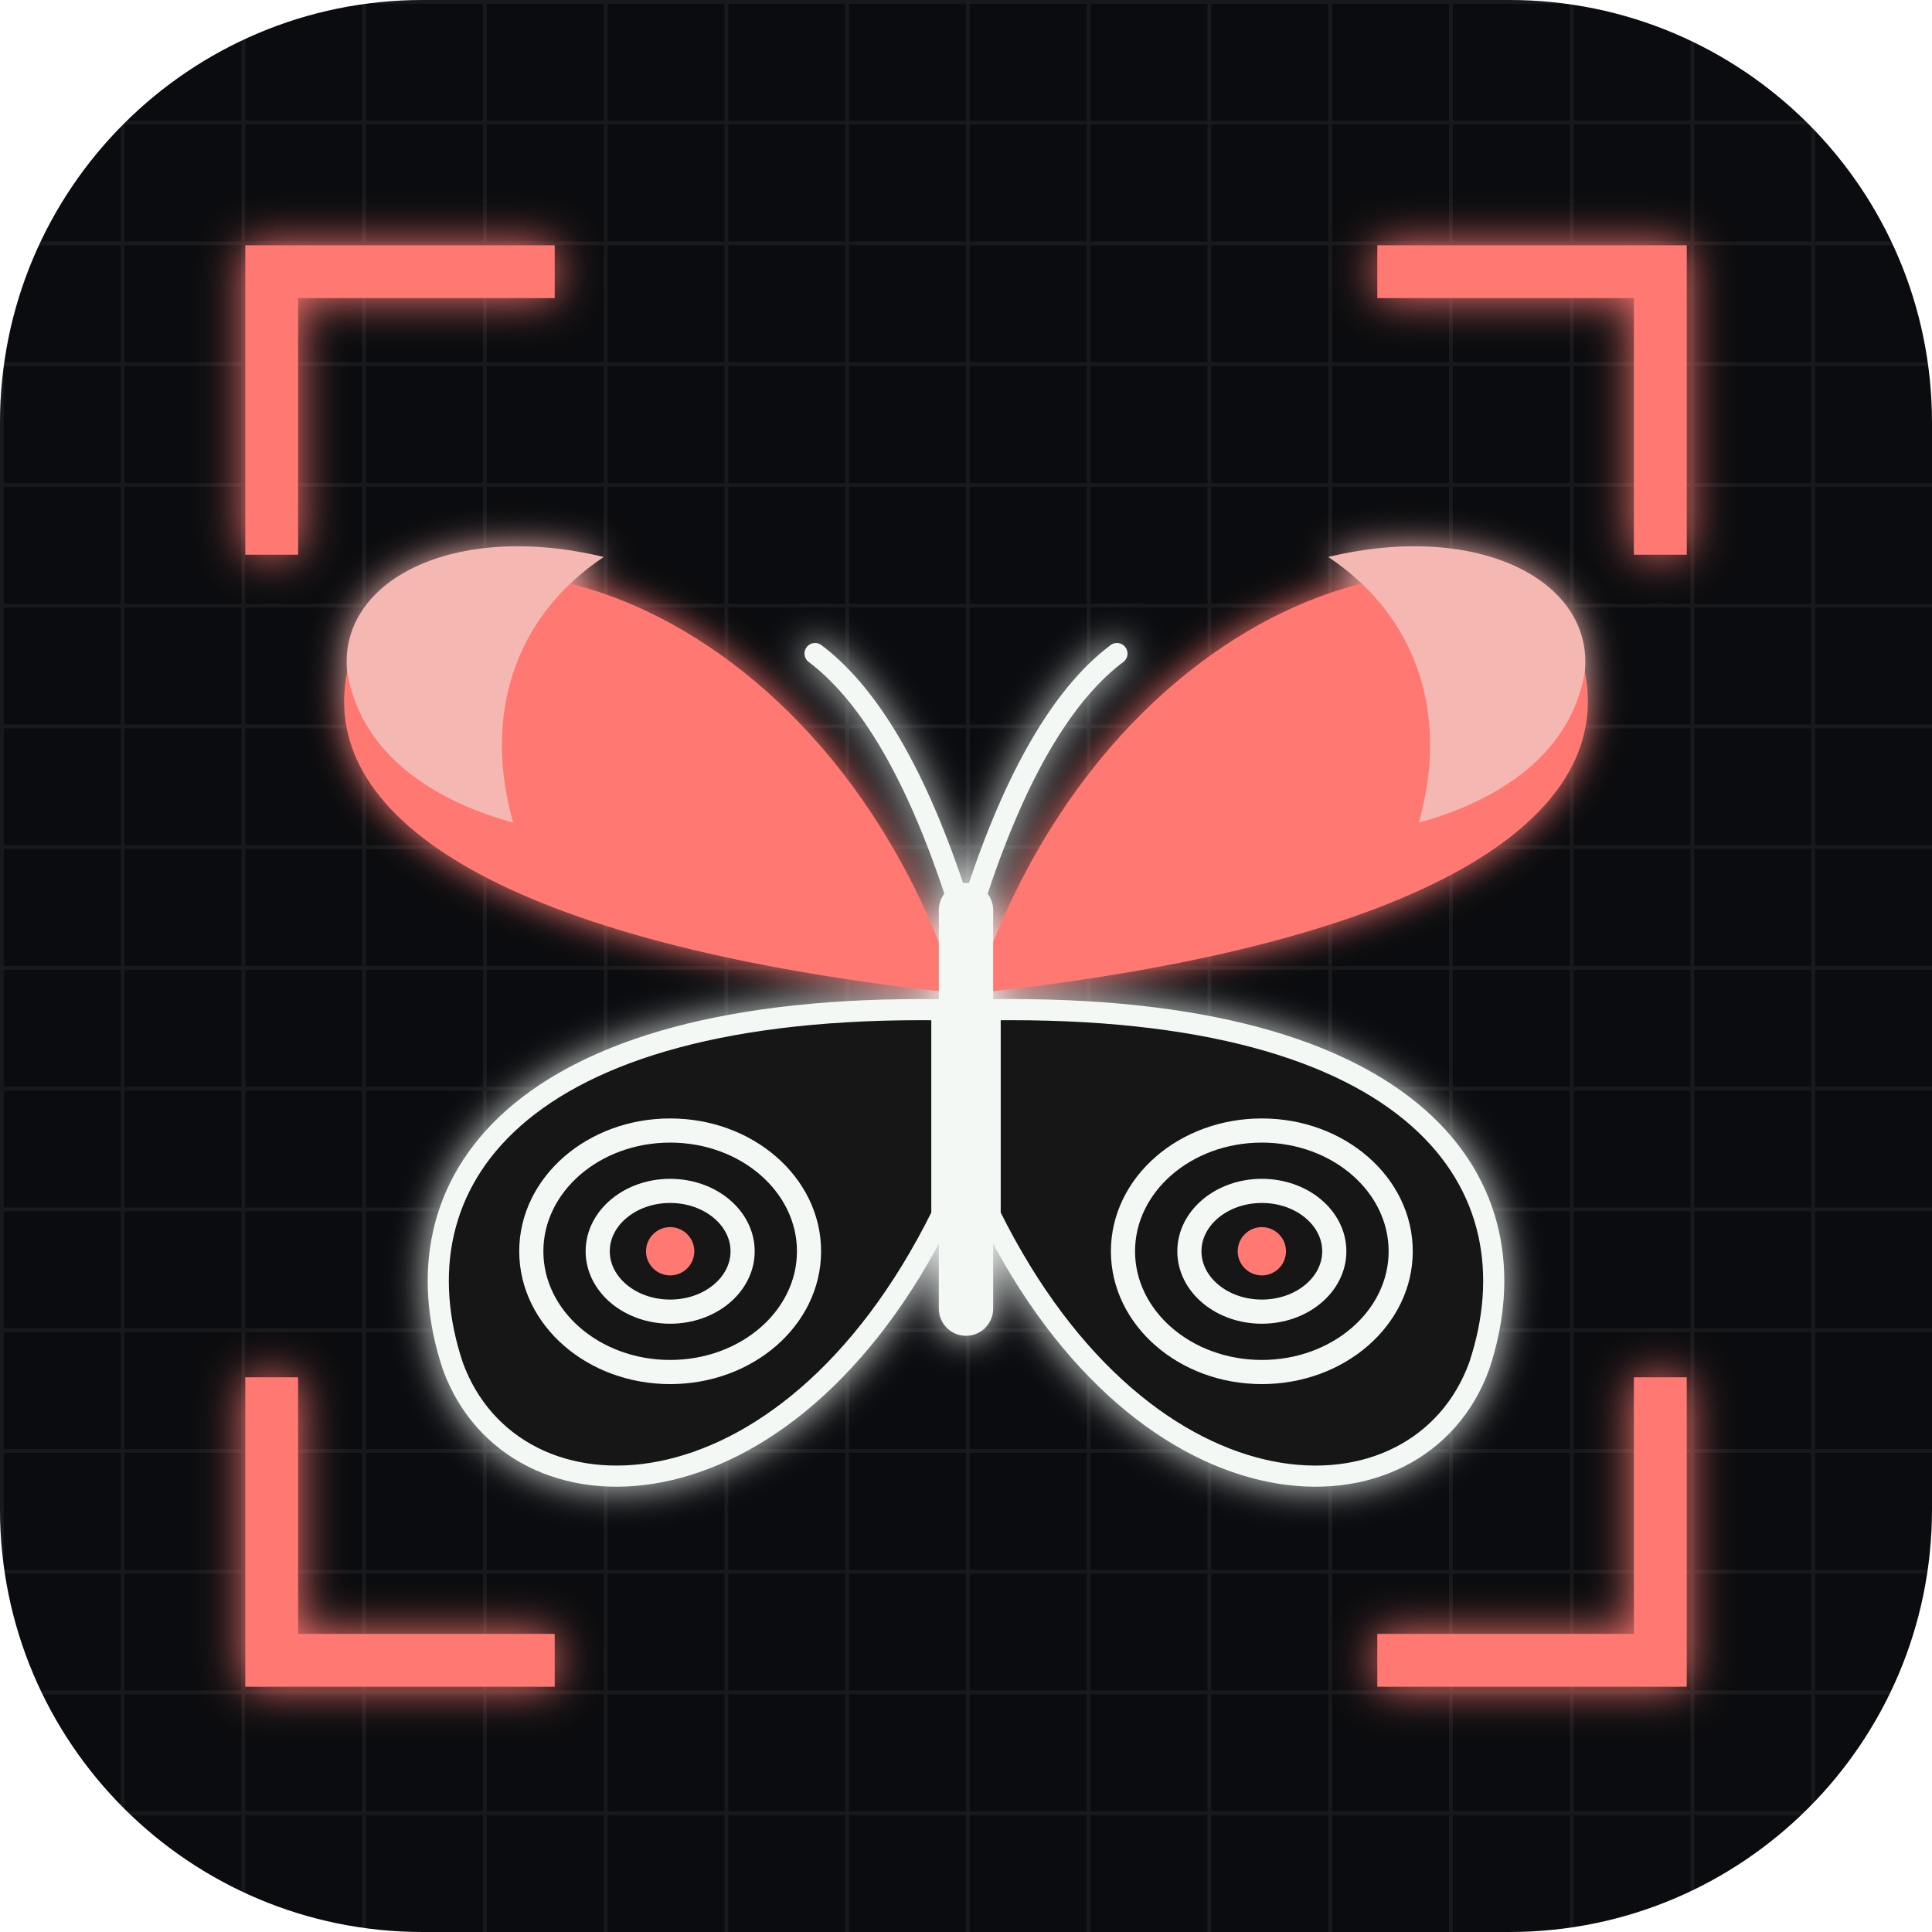
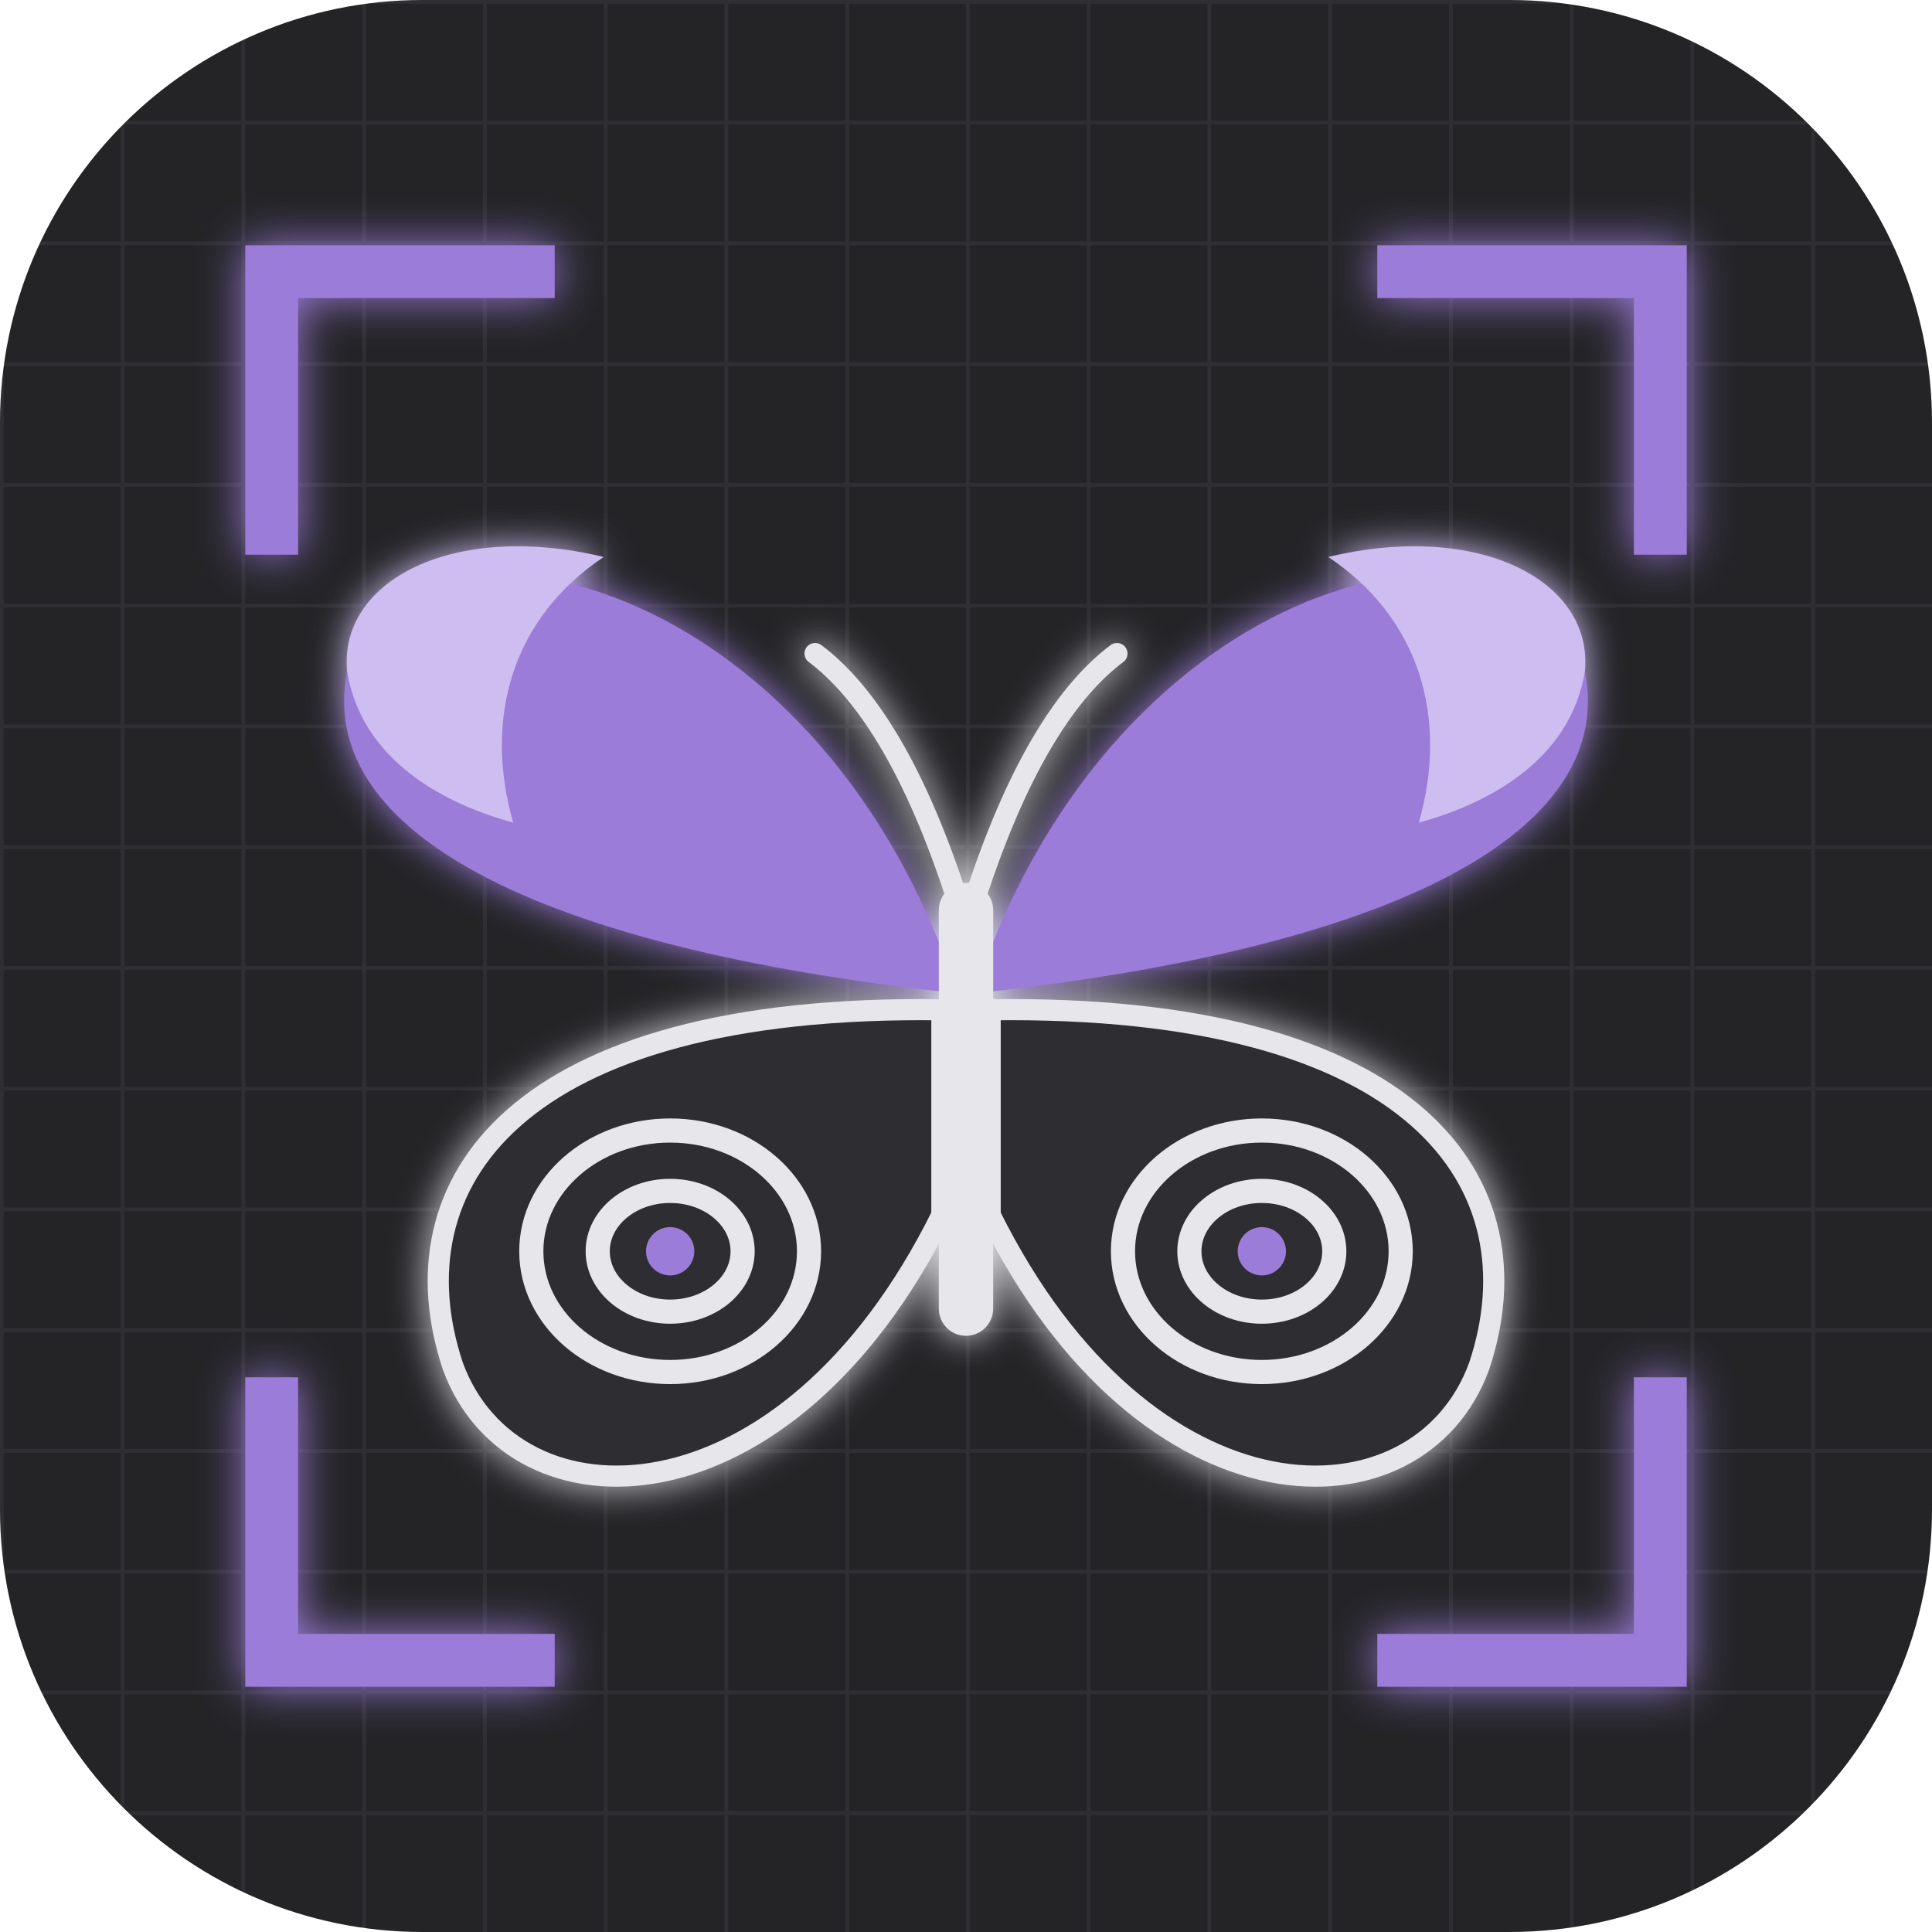
<svg xmlns="http://www.w3.org/2000/svg" viewBox="0 0 512 512">
  <defs>
    <filter id="g" x="-20%" y="-20%" width="140%" height="140%">
      <feGaussianBlur stdDeviation="6" result="b" />
      <feMerge>
        <feMergeNode in="b" />
        <feMergeNode in="SourceGraphic" />
      </feMerge>
    </filter>
    <pattern id="grid" width="32" height="32" patternUnits="userSpaceOnUse">
-       <path d="M32 0H0V32" fill="none" stroke="#F3F8F5" stroke-opacity=".06" stroke-width="2" />
+       <path d="M32 0H0V32" fill="none" stroke="#E6E6EB" stroke-opacity=".06" stroke-width="2" />
    </pattern>
  </defs>
-   <rect width="512" height="512" rx="112" fill="#0B0C0F" />
+   <rect width="512" height="512" rx="112" fill="#242427" />
  <rect width="512" height="512" rx="112" fill="url(#grid)" />
-   <g fill="none" stroke="#FF7972" stroke-width="14" stroke-linecap="square" filter="url(#g)">
+   <g fill="none" stroke="#9B7CD8" stroke-width="14" stroke-linecap="square" filter="url(#g)">
    <path d="M72 140V72h68M372 72h68v68M440 372v68h-68M140 440H72v-68" />
  </g>
  <g transform="translate(256 266) scale(.8)" filter="url(#g)">
-     <path d="M-8-18 C-60-150 -190-170 -205-110 C-215-60 -150-20 -8-4Z" fill="#FF7972" />
-     <path d="M8-18 C60-150 190-170 205-110 C215-60 150-20 8-4Z" fill="#FF7972" />
-     <path d="M-120-148 C-170-160 -208-140 -205-110 C-200-80 -172-66 -150-60 C-160-95 -150-128 -120-148Z" fill="#F5B7B2" />
-     <path d="M120-148 C170-160 208-140 205-110 C200-80 172-66 150-60 C160-95 150-128 120-148Z" fill="#F5B7B2" />
-     <path d="M-8 2 C-150 0 -190 60 -170 120 C-150 175 -60 175 -8 70Z" fill="#131519" stroke="#F3F8F5" stroke-width="7" />
-     <path d="M8 2 C150 0 190 60 170 120 C150 175 60 175 8 70Z" fill="#131519" stroke="#F3F8F5" stroke-width="7" />
-     <g fill="none" stroke="#F3F8F5" stroke-width="8">
+     <path d="M-8-18 C-60-150 -190-170 -205-110 C-215-60 -150-20 -8-4Z" fill="#9B7CD8" />
+     <path d="M8-18 C60-150 190-170 205-110 C215-60 150-20 8-4Z" fill="#9B7CD8" />
+     <path d="M-120-148 C-170-160 -208-140 -205-110 C-200-80 -172-66 -150-60 C-160-95 -150-128 -120-148Z" fill="#CDBDF0" />
+     <path d="M120-148 C170-160 208-140 205-110 C200-80 172-66 150-60 C160-95 150-128 120-148Z" fill="#CDBDF0" />
+     <path d="M-8 2 C-150 0 -190 60 -170 120 C-150 175 -60 175 -8 70Z" fill="#2E2E32" stroke="#E6E6EB" stroke-width="7" />
+     <path d="M8 2 C150 0 190 60 170 120 C150 175 60 175 8 70Z" fill="#2E2E32" stroke="#E6E6EB" stroke-width="7" />
+     <g fill="none" stroke="#E6E6EB" stroke-width="8">
      <ellipse cx="-98" cy="82" rx="46" ry="40" />
      <ellipse cx="-98" cy="82" rx="24" ry="20" />
      <ellipse cx="98" cy="82" rx="46" ry="40" />
      <ellipse cx="98" cy="82" rx="24" ry="20" />
    </g>
-     <circle cx="-98" cy="82" r="8" fill="#FF7972" />
-     <circle cx="98" cy="82" r="8" fill="#FF7972" />
-     <rect x="-9" y="-40" width="18" height="150" rx="9" fill="#F3F8F5" />
-     <path d="M-4-38 C-18-80 -34-104 -50-116 M4-38 C18-80 34-104 50-116" stroke="#F3F8F5" stroke-width="7" fill="none" stroke-linecap="round" />
+     <circle cx="-98" cy="82" r="8" fill="#9B7CD8" />
+     <circle cx="98" cy="82" r="8" fill="#9B7CD8" />
+     <rect x="-9" y="-40" width="18" height="150" rx="9" fill="#E6E6EB" />
+     <path d="M-4-38 C-18-80 -34-104 -50-116 M4-38 C18-80 34-104 50-116" stroke="#E6E6EB" stroke-width="7" fill="none" stroke-linecap="round" />
  </g>
</svg>
